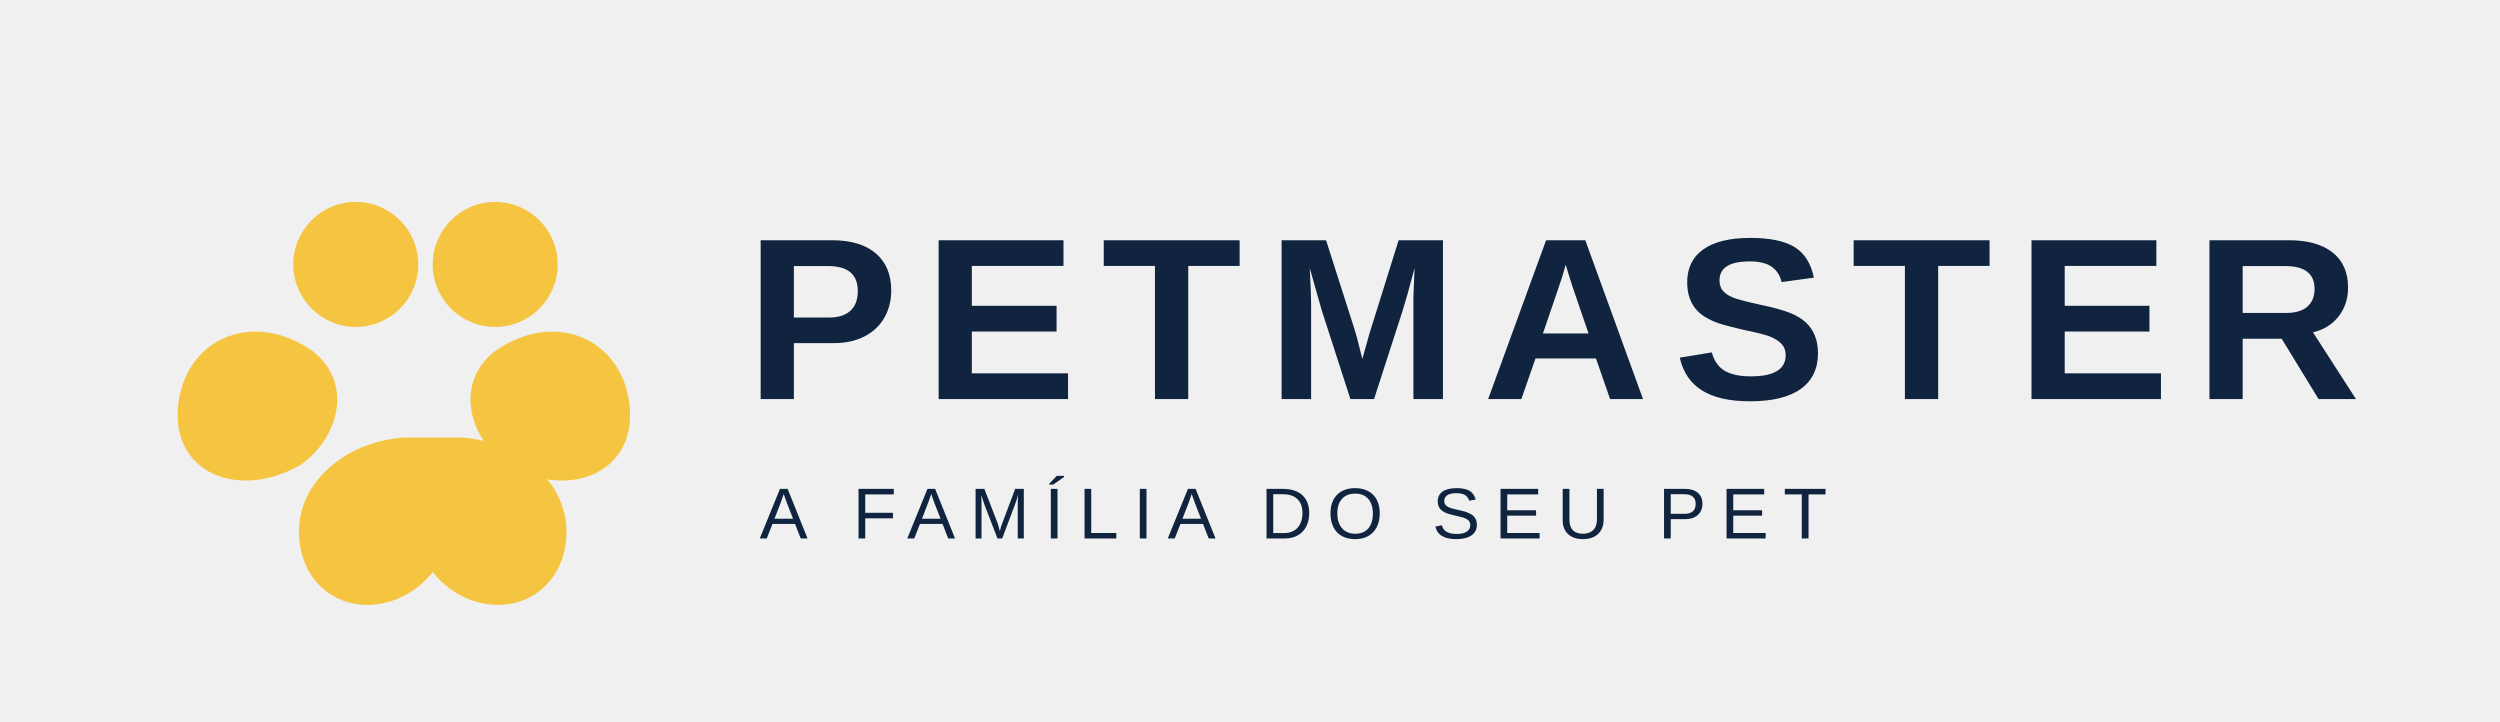
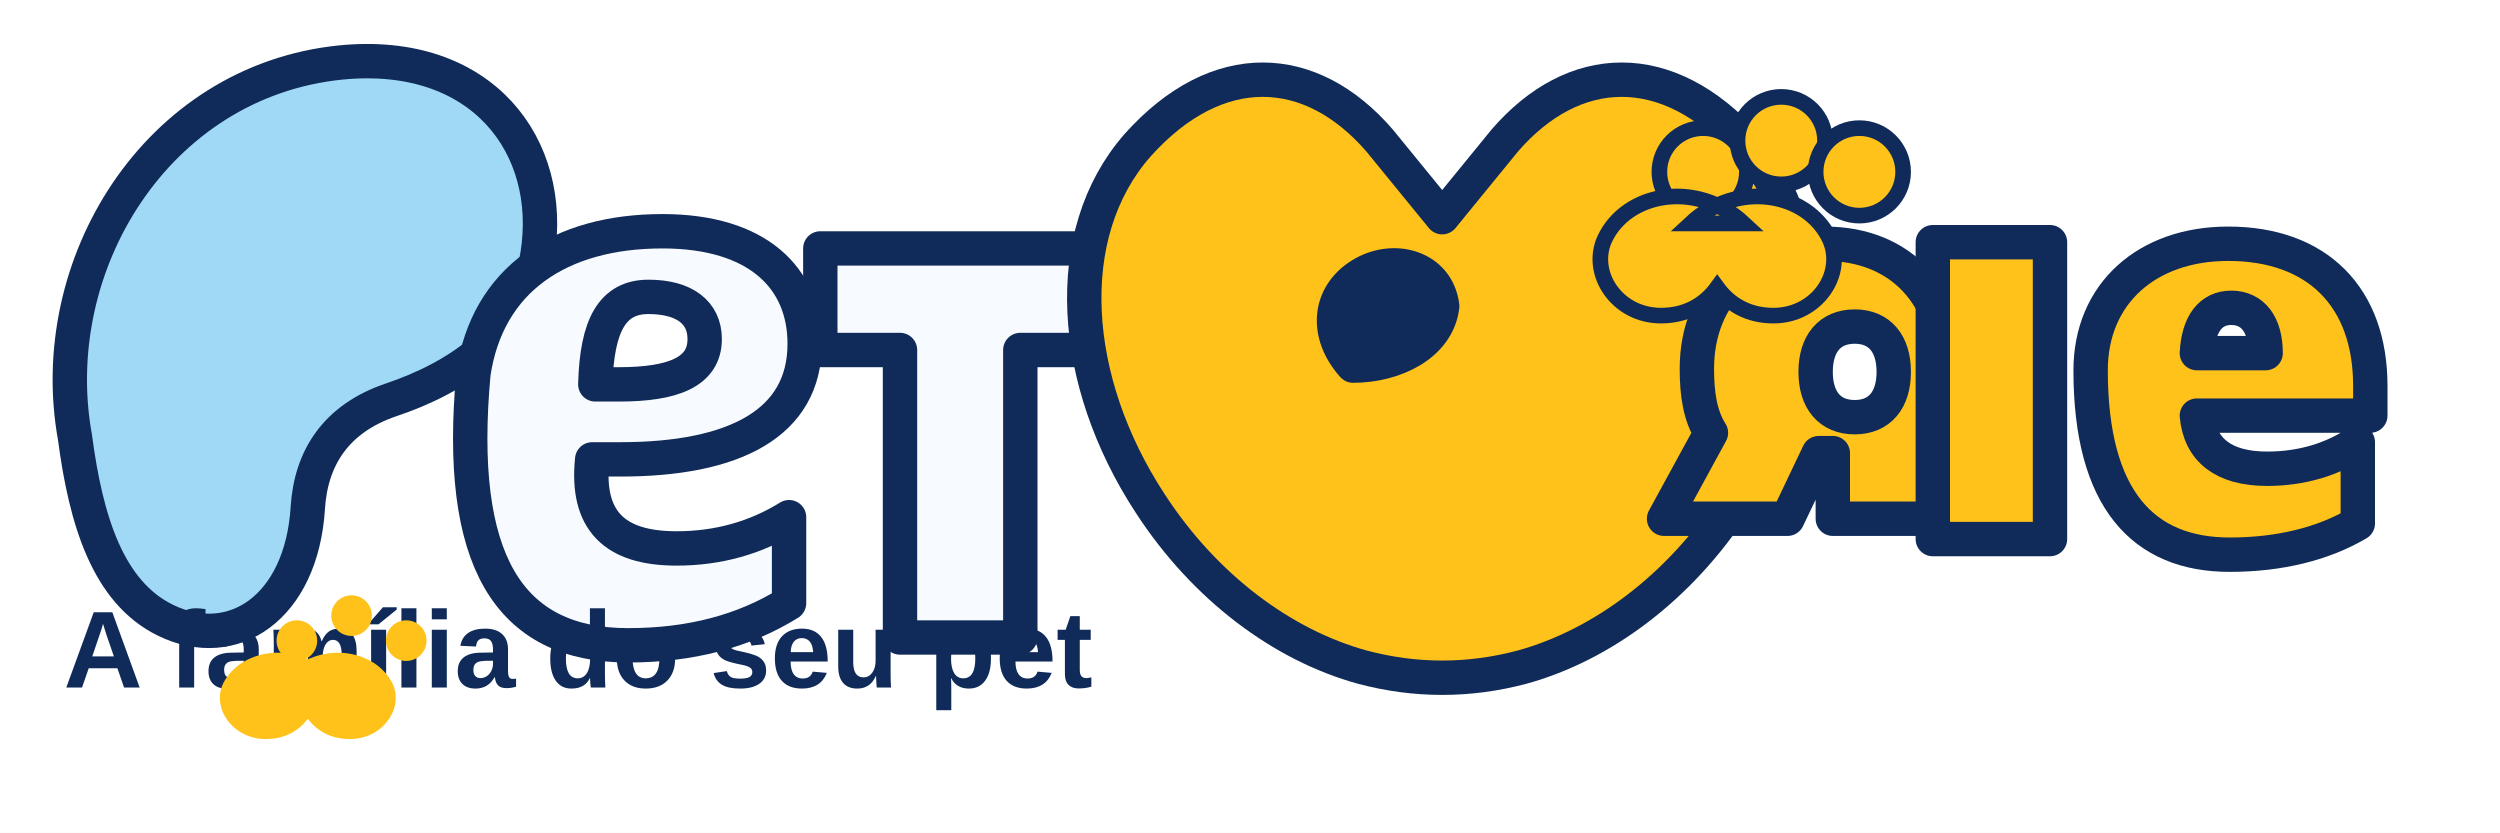
- <svg xmlns="http://www.w3.org/2000/svg" viewBox="0 0 520 150">
-   <rect width="520" height="150" fill="none" />
-   <g fill="#F5C542">
-     <path d="M65 73c-13-9-27-2-28 12-1 13 12 19 25 12 8-5 12-17 3-24Z" />
-     <path d="M103 73c13-9 27-2 28 12 1 13-12 19-25 12-8-5-12-17-3-24Z" />
-     <path d="M84 91c-14 1-25 12-21 25 4 12 19 13 27 3 8 10 23 9 27-3 4-13-7-24-21-25-2 0-5 0-6 0Z" />
-     <circle cx="74" cy="55" r="13" />
-     <circle cx="103" cy="55" r="13" />
+ <svg xmlns="http://www.w3.org/2000/svg" viewBox="0 0 1600 533">
+   <rect width="1600" height="533" fill="#fff" />
+   <g stroke="#102b59" stroke-width="22" stroke-linejoin="round">
+     <path fill="#9fd9f5" d="M48 280C28 170 100 52 218 40c91-9 137 54 126 123-8 51-52 79-94 93-35 12-51 37-53 69-4 64-48 93-91 72-37-18-51-64-58-117Z" />
+     <path fill="#f7fbff" d="M303 239c9-60 55-91 121-91 61 0 91 30 91 72 0 51-45 74-118 74h-18c-4 39 14 57 54 57 27 0 51-7 72-20v55c-29 18-63 27-103 27-77 0-110-55-99-174Zm78 7h15c35 0 55-8 55-29 0-17-13-27-36-27-23 0-33 18-34 56Z" />
+     <path fill="#f7fbff" d="M525 159h180v65h-52v184h-77V224h-51Z" />
+     <path fill="#ffc21a" d="M728 93c51-57 111-54 155-3l40 49 40-49c44-51 104-54 155 3 50 57 43 151-8 229-35 54-85 91-136 105-34 9-68 9-102 0-51-14-101-51-136-105-51-78-58-172-8-229Z" />
+     <path fill="#102b59" d="M866 234c-18-20-16-45 5-58 21-13 49-5 52 20-3 25-31 38-57 38Z" />
+     <path fill="#ffc21a" d="M1086 236c0-49 35-80 82-80 50 0 79 35 79 82v94h-74v-42h-9l-20 42h-79l30-55c-7-11-9-25-9-41Zm76 2c0 18 9 29 25 29s25-11 25-29-9-29-25-29-25 11-25 29Z" />
+     <path fill="#ffc21a" d="M1237 155h75v190h-75Z" />
+     <path fill="#ffc21a" d="M1338 237c0-49 36-81 88-81 57 0 91 34 91 91v19h-111c2 22 17 34 45 34 22 0 42-6 58-17v52c-22 13-50 20-82 20-55 0-89-35-89-118Zm68-11h44c0-18-8-29-22-29-13 0-21 10-22 29Z" />
  </g>
-   <text x="155" y="83" font-family="Arial,Helvetica,sans-serif" font-size="48" font-weight="800" letter-spacing="5" fill="#10243F">PETMASTER</text>
-   <text x="158" y="112" font-family="Arial,Helvetica,sans-serif" font-size="15" letter-spacing="3" fill="#10243F">A FAMÍLIA DO SEU PET</text>
+   <g fill="#ffc21a" stroke="#102b59" stroke-width="10">
+     <circle cx="1090" cy="110" r="28" />
+     <circle cx="1140" cy="90" r="28" />
+     <circle cx="1190" cy="110" r="28" />
+     <path d="M1082 143c30-28 75-20 89 10 10 22-8 49-36 49-16 0-28-7-36-18-8 11-20 18-36 18-28 0-46-27-36-49 14-30 59-38 89-10Z" />
+   </g>
+   <g fill="#102b59">
+     <text x="370" y="440" font-family="Arial Rounded MT Bold,Arial,sans-serif" font-size="70" font-weight="800" text-anchor="middle">A família do seu pet</text>
+   </g>
+   <g fill="#ffc21a">
+     <circle cx="190" cy="410" r="13" />
+     <circle cx="225" cy="394" r="13" />
+     <circle cx="260" cy="410" r="13" />
+     <path d="M185 430c22-20 55-14 66 7 8 16-6 36-27 36-12 0-21-5-27-13-6 8-15 13-27 13-21 0-35-20-27-36 11-21 44-27 66-7Z" />
+   </g>
</svg>
